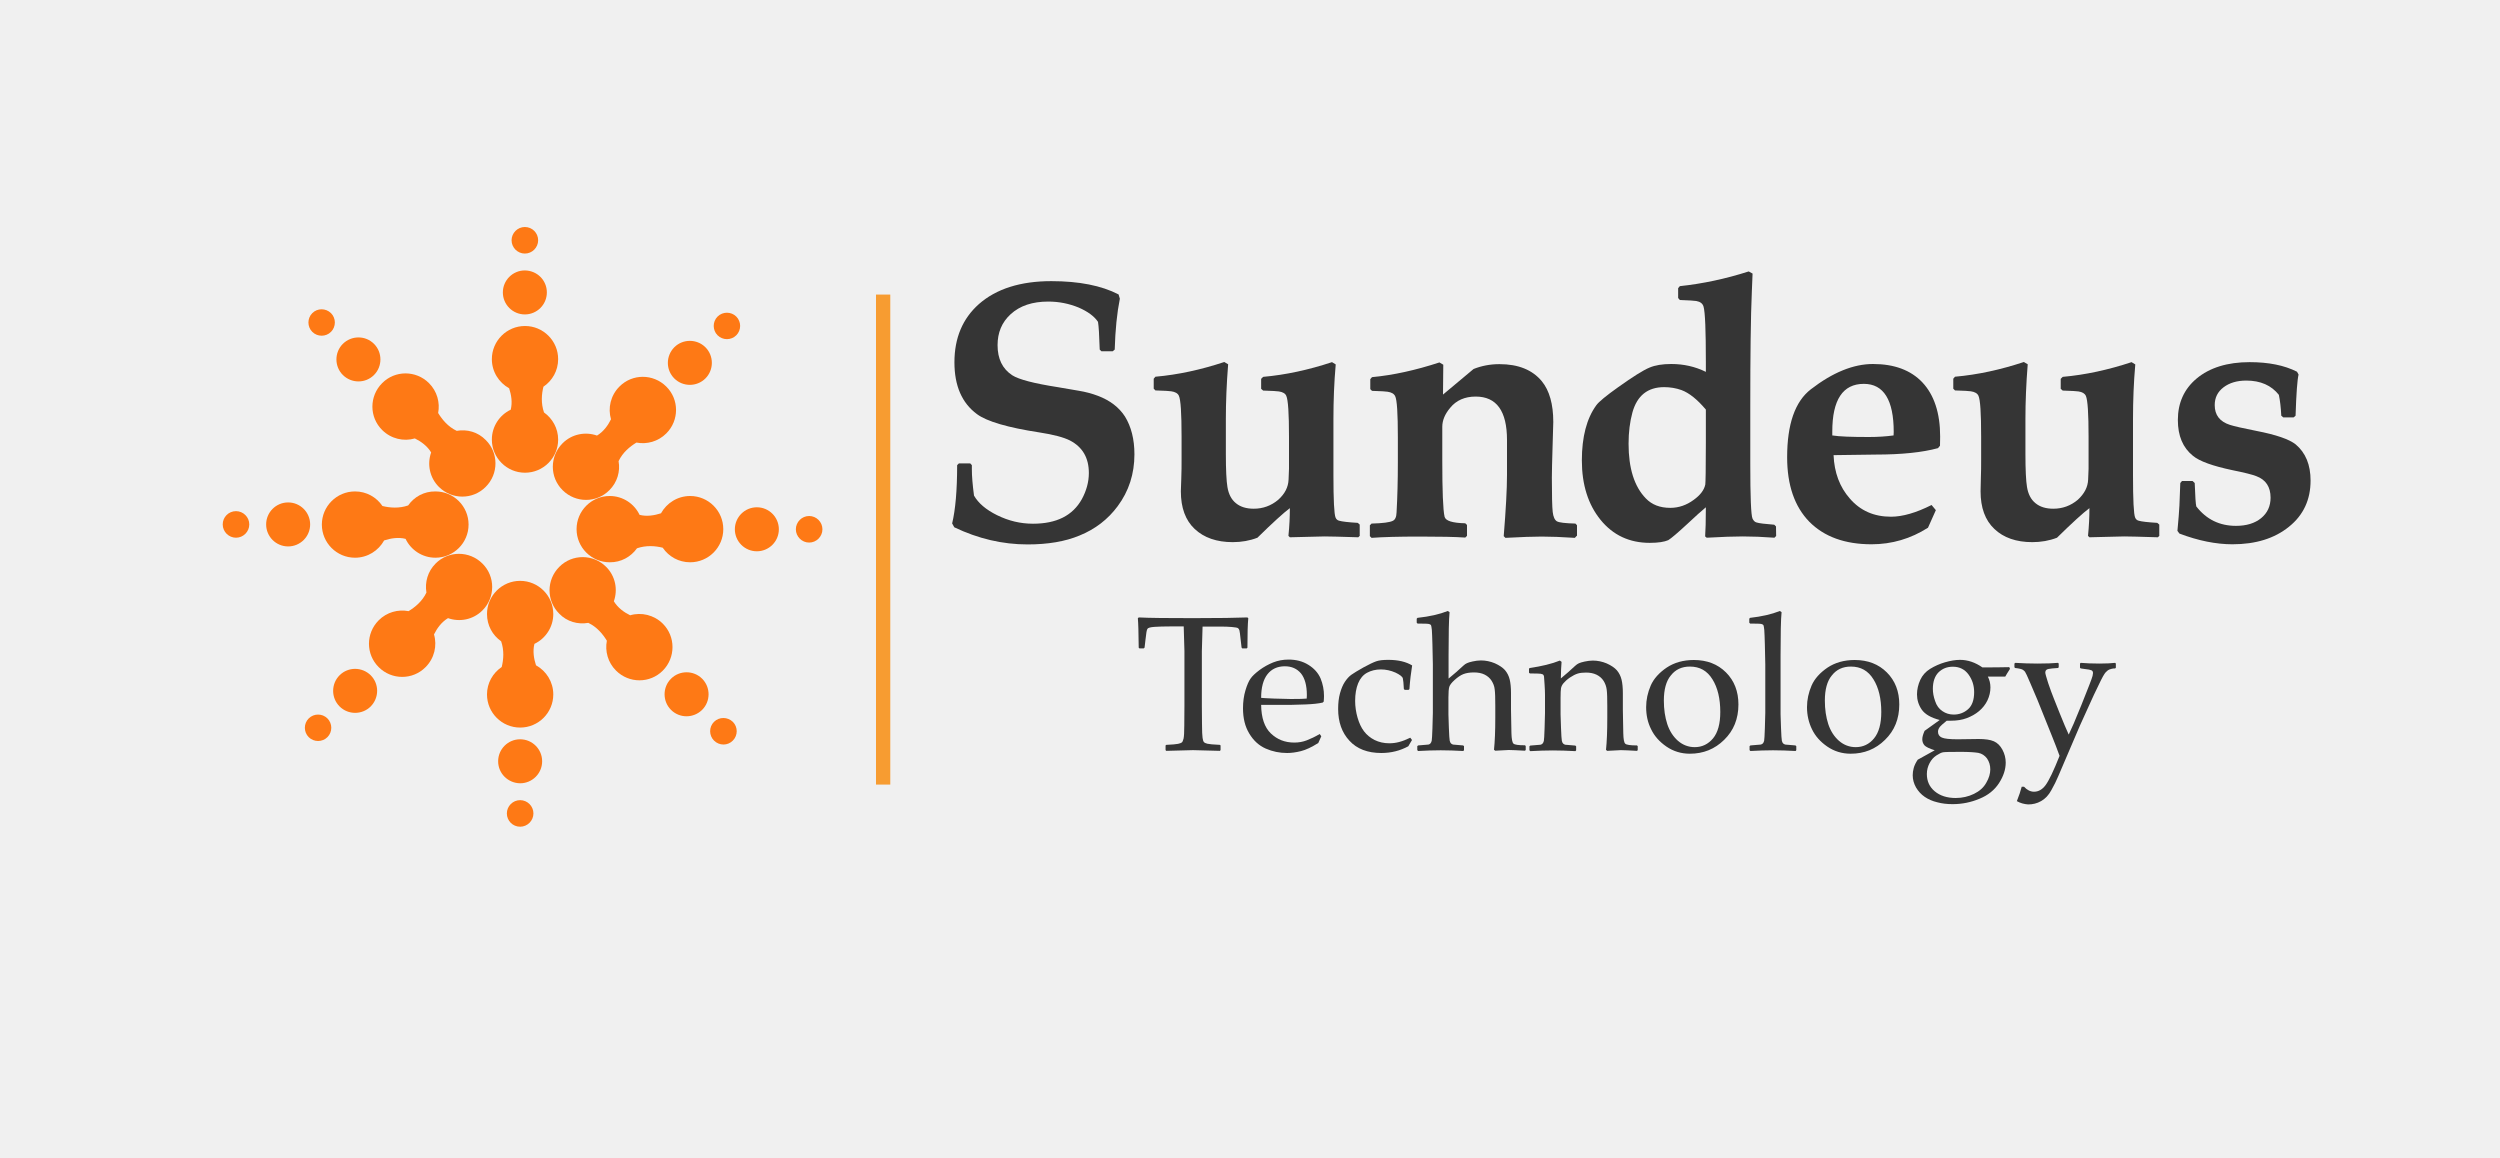
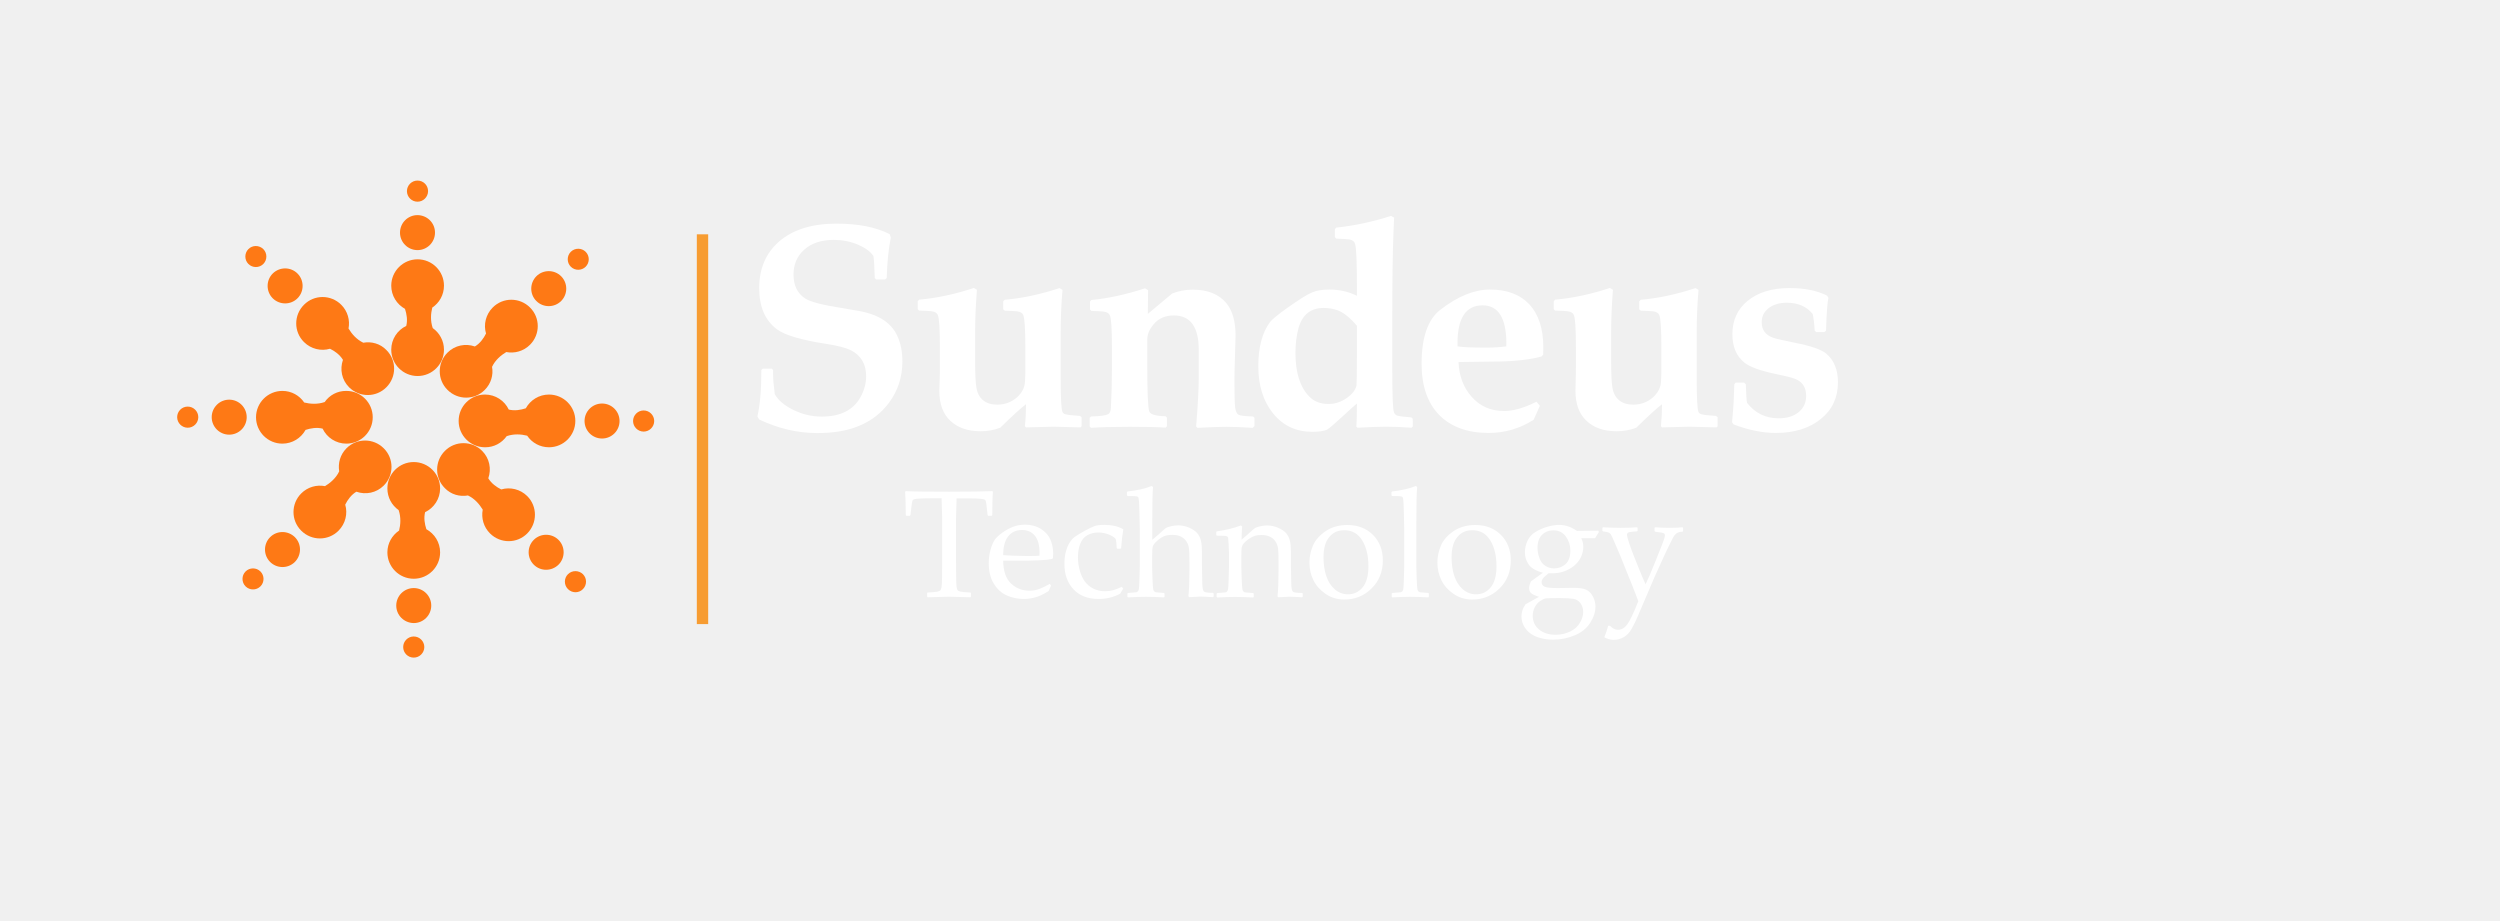
- <svg xmlns="http://www.w3.org/2000/svg" version="1.1" id="Layer_1" x="0px" y="0px" viewBox="0 0 175 81" style="enable-background:new 0 0 175 81;" xml:space="preserve">
+ <svg xmlns="http://www.w3.org/2000/svg" version="1.1" id="Layer_1" x="0px" y="0px" viewBox="0 0 220 81" style="enable-background:new 0 0 220 81;" xml:space="preserve">
  <style type="text/css">
	.st0{fill:#FE7915;}
- 	.st1{fill:#353535;}
+ 	.st1{fill:#ffffff;}
	.st2{opacity:0.91;fill:none;stroke:#F7931E;stroke-miterlimit:10;enable-background:new    ;}
	.st3{display:none;fill:none;stroke:#000000;stroke-miterlimit:10;}
</style>
  <g>
    <g>
      <path class="st0" d="M38.08,28.87c-0.22-0.64-0.17-1.28-0.04-1.8c0.62-0.42,1.03-1.12,1.03-1.93c0-1.28-1.04-2.32-2.32-2.32    s-2.32,1.04-2.32,2.32c0,0.88,0.49,1.64,1.21,2.04c0.15,0.46,0.24,0.99,0.11,1.5c-0.78,0.37-1.32,1.17-1.32,2.09    c0,1.28,1.04,2.32,2.32,2.32s2.32-1.04,2.32-2.32C39.07,29.98,38.67,29.29,38.08,28.87z" />
      <path class="st0" d="M38.28,20.47c0,0.85-0.69,1.54-1.54,1.54s-1.54-0.69-1.54-1.54c0-0.85,0.69-1.54,1.54-1.54    C37.6,18.94,38.28,19.62,38.28,20.47z" />
      <path class="st0" d="M37.67,16.82c0,0.51-0.42,0.93-0.93,0.93s-0.93-0.42-0.93-0.93s0.42-0.93,0.93-0.93    C37.26,15.89,37.67,16.31,37.67,16.82z" />
      <path class="st0" d="M43.3,32.28c0.29-0.61,0.79-1.02,1.25-1.3c0.73,0.14,1.52-0.07,2.09-0.64c0.91-0.91,0.91-2.38,0-3.28    c-0.91-0.91-2.38-0.91-3.28,0c-0.62,0.62-0.82,1.51-0.59,2.29c-0.21,0.43-0.53,0.87-0.98,1.14c-0.82-0.29-1.76-0.11-2.41,0.54    c-0.91,0.91-0.91,2.38,0,3.28c0.91,0.91,2.38,0.91,3.28,0C43.21,33.76,43.43,33,43.3,32.28z" />
      <path class="st0" d="M49.38,26.49c-0.6,0.6-1.58,0.6-2.18,0s-0.6-1.57,0-2.18c0.6-0.6,1.58-0.6,2.18,0S49.98,25.89,49.38,26.49z" />
      <path class="st0" d="M51.54,23.47c-0.36,0.36-0.95,0.36-1.31,0s-0.36-0.95,0-1.31s0.95-0.36,1.31,0S51.9,23.11,51.54,23.47z" />
      <path class="st0" d="M44.59,38.38c0.64-0.22,1.28-0.17,1.8-0.04c0.42,0.62,1.12,1.02,1.92,1.02c1.28,0,2.32-1.04,2.32-2.32    c0-1.28-1.04-2.32-2.32-2.32c-0.88,0-1.64,0.49-2.04,1.21c-0.46,0.15-0.99,0.24-1.5,0.11c-0.37-0.78-1.17-1.32-2.09-1.32    c-1.28,0-2.32,1.04-2.32,2.32c0,1.28,1.04,2.32,2.32,2.32C43.47,39.37,44.16,38.98,44.59,38.38z" />
      <path class="st0" d="M52.98,38.59c-0.85,0-1.54-0.69-1.54-1.54c0-0.85,0.69-1.54,1.54-1.54s1.54,0.69,1.54,1.54    S53.83,38.59,52.98,38.59z" />
      <path class="st0" d="M56.64,37.98c-0.51,0-0.93-0.42-0.93-0.93s0.42-0.93,0.93-0.93s0.93,0.42,0.93,0.93S57.15,37.98,56.64,37.98z    " />
      <path class="st0" d="M41.18,43.6c0.61,0.29,1.02,0.79,1.3,1.25c-0.14,0.73,0.07,1.52,0.64,2.09c0.91,0.91,2.38,0.91,3.28,0    s0.9-2.38,0-3.28c-0.62-0.62-1.51-0.82-2.29-0.59c-0.43-0.21-0.87-0.53-1.14-0.98c0.29-0.82,0.11-1.76-0.54-2.41    c-0.91-0.91-2.38-0.91-3.28,0c-0.91,0.91-0.91,2.38,0,3.28C39.69,43.52,40.46,43.73,41.18,43.6z" />
      <path class="st0" d="M46.97,49.69c-0.6-0.6-0.6-1.58,0-2.18c0.6-0.6,1.58-0.6,2.18,0s0.6,1.58,0,2.18    C48.54,50.29,47.57,50.29,46.97,49.69z" />
      <path class="st0" d="M49.98,51.84c-0.36-0.36-0.36-0.95,0-1.31s0.95-0.36,1.32,0c0.36,0.36,0.36,0.95,0,1.31    C50.94,52.21,50.35,52.21,49.98,51.84z" />
      <path class="st0" d="M35.08,44.89c0.22,0.64,0.17,1.28,0.04,1.8c-0.62,0.42-1.03,1.12-1.03,1.92c0,1.28,1.04,2.32,2.32,2.32    s2.32-1.04,2.32-2.32c0-0.88-0.49-1.64-1.21-2.04c-0.15-0.46-0.24-0.99-0.11-1.5c0.78-0.37,1.32-1.17,1.32-2.09    c0-1.28-1.04-2.32-2.32-2.32s-2.32,1.04-2.32,2.32C34.09,43.78,34.48,44.47,35.08,44.89z" />
      <path class="st0" d="M34.87,53.29c0-0.85,0.69-1.54,1.54-1.54s1.54,0.69,1.54,1.54c0,0.85-0.69,1.54-1.54,1.54    C35.56,54.82,34.87,54.14,34.87,53.29z" />
      <path class="st0" d="M35.48,56.94c0-0.51,0.42-0.93,0.93-0.93s0.93,0.42,0.93,0.93s-0.42,0.93-0.93,0.93    C35.89,57.87,35.48,57.45,35.48,56.94z" />
      <path class="st0" d="M29.85,41.48c-0.29,0.61-0.79,1.02-1.25,1.3c-0.73-0.14-1.52,0.07-2.09,0.64c-0.91,0.91-0.91,2.38,0,3.28    c0.91,0.91,2.38,0.91,3.28,0c0.62-0.62,0.82-1.51,0.59-2.29c0.21-0.43,0.53-0.87,0.98-1.14c0.82,0.29,1.76,0.11,2.41-0.54    c0.91-0.91,0.91-2.38,0-3.28c-0.91-0.91-2.38-0.91-3.28,0C29.94,40,29.73,40.76,29.85,41.48z" />
      <path class="st0" d="M23.77,47.27c0.6-0.6,1.57-0.6,2.18,0c0.6,0.6,0.6,1.57,0,2.18c-0.6,0.6-1.58,0.6-2.18,0    C23.17,48.85,23.17,47.87,23.77,47.27z" />
      <path class="st0" d="M21.61,50.29c0.36-0.36,0.95-0.36,1.31,0s0.36,0.95,0,1.31s-0.95,0.36-1.31,0S21.25,50.65,21.61,50.29z" />
      <path class="st0" d="M28.57,35.38c-0.63,0.22-1.28,0.17-1.8,0.04c-0.42-0.62-1.12-1.02-1.92-1.02c-1.28,0-2.32,1.04-2.32,2.32    c0,1.28,1.04,2.32,2.32,2.32c0.88,0,1.64-0.49,2.04-1.21c0.46-0.15,0.99-0.24,1.5-0.11c0.37,0.78,1.17,1.32,2.09,1.32    c1.28,0,2.32-1.04,2.32-2.32c0-1.28-1.04-2.32-2.32-2.32C29.68,34.39,28.99,34.78,28.57,35.38z" />
      <path class="st0" d="M20.17,35.17c0.85,0,1.54,0.69,1.54,1.54c0,0.85-0.69,1.54-1.54,1.54s-1.54-0.69-1.54-1.54    C18.63,35.86,19.32,35.17,20.17,35.17z" />
      <path class="st0" d="M16.52,35.78c0.51,0,0.93,0.42,0.93,0.93s-0.42,0.93-0.93,0.93s-0.93-0.42-0.93-0.93S16,35.78,16.52,35.78z" />
      <path class="st0" d="M31.97,30.16c-0.61-0.29-1.02-0.79-1.3-1.25c0.14-0.73-0.07-1.52-0.64-2.09c-0.91-0.91-2.38-0.91-3.28,0    c-0.91,0.91-0.91,2.38,0,3.28c0.62,0.62,1.51,0.82,2.29,0.59c0.43,0.21,0.87,0.53,1.14,0.98c-0.29,0.82-0.11,1.76,0.54,2.41    c0.91,0.91,2.38,0.91,3.28,0c0.91-0.91,0.91-2.38,0-3.28C33.46,30.24,32.69,30.03,31.97,30.16z" />
      <path class="st0" d="M26.18,24.07c0.6,0.6,0.6,1.58,0,2.18c-0.6,0.6-1.57,0.6-2.18,0c-0.6-0.6-0.6-1.58,0-2.18    C24.61,23.47,25.58,23.47,26.18,24.07z" />
      <path class="st0" d="M23.17,21.92c0.36,0.36,0.36,0.95,0,1.31s-0.95,0.36-1.31,0s-0.36-0.95,0-1.31S22.8,21.56,23.17,21.92z" />
    </g>
    <g>
      <g>
        <path class="st1" d="M79.41,31.8c0,1.37-0.39,2.58-1.17,3.63c-0.68,0.92-1.57,1.61-2.68,2.06c-1.01,0.42-2.22,0.62-3.63,0.62     c-1.75,0-3.46-0.4-5.13-1.2l-0.15-0.27c0.23-0.96,0.35-2.31,0.35-4.08l0.12-0.12h0.8l0.11,0.12v0.29c0,0.47,0.05,1.08,0.15,1.84     c0.3,0.53,0.84,0.99,1.61,1.37c0.81,0.4,1.64,0.6,2.52,0.6c1.65,0,2.78-0.57,3.42-1.72c0.32-0.59,0.49-1.2,0.49-1.83     c0-1.06-0.44-1.82-1.33-2.28c-0.44-0.22-1.15-0.41-2.13-0.56c-2.22-0.34-3.68-0.77-4.37-1.28c-1.06-0.78-1.58-1.99-1.58-3.63     c0-1.7,0.57-3.06,1.72-4.08c1.21-1.06,2.9-1.6,5.06-1.6c1.94,0,3.51,0.31,4.71,0.93l0.09,0.3c-0.2,0.99-0.32,2.18-0.36,3.56     l-0.14,0.12H77.1l-0.12-0.12c-0.03-1-0.07-1.65-0.12-1.94c-0.26-0.39-0.71-0.72-1.35-1c-0.68-0.28-1.39-0.42-2.13-0.42     c-1.11,0-1.99,0.29-2.64,0.89c-0.61,0.56-0.91,1.28-0.91,2.16c0,0.96,0.34,1.66,1.03,2.11c0.45,0.29,1.51,0.57,3.18,0.83     c0.17,0.03,0.66,0.11,1.46,0.25c0.49,0.08,0.94,0.2,1.36,0.36c0.84,0.32,1.47,0.8,1.89,1.45C79.18,29.86,79.41,30.74,79.41,31.8z     " />
        <path class="st1" d="M95.2,37.49l-0.12,0.12c-1.25-0.04-2.03-0.06-2.36-0.06c-0.27,0-0.68,0.01-1.22,0.03     c-0.54,0.02-0.94,0.03-1.21,0.03l-0.1-0.1c0.07-0.68,0.1-1.33,0.1-1.94c-0.43,0.32-1.19,1.01-2.27,2.07     c-0.54,0.21-1.12,0.31-1.73,0.31c-1.12,0-2.01-0.31-2.66-0.92c-0.65-0.61-0.97-1.49-0.97-2.64c0-0.14,0.01-0.44,0.03-0.9     c0.02-0.46,0.02-0.9,0.02-1.32v-1.6c0-1.64-0.06-2.6-0.19-2.87c-0.08-0.17-0.26-0.27-0.54-0.31c-0.1-0.02-0.47-0.04-1.1-0.06     l-0.12-0.12v-0.7l0.12-0.14c1.59-0.14,3.19-0.49,4.82-1.03l0.27,0.16c-0.11,1.38-0.16,2.65-0.16,3.83v2.43     c0,1.14,0.04,1.92,0.11,2.33c0.08,0.5,0.28,0.88,0.59,1.13c0.31,0.26,0.73,0.39,1.25,0.39c0.65,0,1.22-0.21,1.71-0.62     c0.47-0.42,0.71-0.89,0.73-1.42c0.02-0.41,0.03-0.66,0.03-0.76v-2.23c0-1.63-0.06-2.58-0.19-2.87c-0.07-0.17-0.25-0.27-0.52-0.31     c-0.1-0.02-0.47-0.04-1.1-0.06l-0.14-0.12v-0.7l0.14-0.14c1.58-0.14,3.19-0.49,4.82-1.03l0.26,0.16     c-0.11,1.25-0.16,2.52-0.16,3.83v3.91c0,1.75,0.05,2.75,0.15,2.98c0.05,0.12,0.13,0.19,0.25,0.22c0.2,0.06,0.63,0.11,1.3,0.15     l0.14,0.12v0.77H95.2z" />
        <path class="st1" d="M110.37,37.51l-0.13,0.14c-0.91-0.06-1.69-0.09-2.32-0.09c-0.58,0-1.43,0.03-2.54,0.09l-0.12-0.12     c0.15-1.85,0.23-3.28,0.23-4.29V30.8c0-2.03-0.73-3.04-2.19-3.04c-0.76,0-1.36,0.26-1.79,0.79c-0.37,0.44-0.55,0.88-0.55,1.33     v2.33c0,2.15,0.05,3.47,0.16,3.96c0.07,0.29,0.55,0.44,1.45,0.46l0.12,0.12v0.76l-0.12,0.12c-0.71-0.05-1.76-0.07-3.16-0.07     c-1.49,0-2.62,0.03-3.4,0.09l-0.12-0.12v-0.76l0.12-0.12c0.8-0.02,1.29-0.09,1.48-0.19c0.17-0.07,0.26-0.27,0.27-0.6     c0.06-1.08,0.09-2.24,0.09-3.48V30.6c0-1.66-0.06-2.62-0.19-2.87c-0.08-0.17-0.26-0.27-0.54-0.31c-0.1-0.02-0.46-0.04-1.08-0.06     l-0.12-0.12v-0.7l0.12-0.14c1.5-0.14,3.07-0.49,4.72-1.03l0.27,0.16l-0.02,2.09l2.14-1.79c0.55-0.22,1.15-0.34,1.81-0.34     c1.32,0,2.31,0.4,2.97,1.2c0.53,0.65,0.8,1.6,0.8,2.85c0,0.14-0.02,0.72-0.05,1.73s-0.05,1.74-0.05,2.17     c0,1.25,0.02,2.05,0.06,2.4c0.04,0.34,0.14,0.56,0.29,0.65s0.58,0.14,1.3,0.16l0.11,0.12v0.74H110.37z" />
        <path class="st1" d="M124.33,37.52l-0.12,0.12c-0.81-0.06-1.55-0.09-2.21-0.09c-0.62,0-1.47,0.03-2.53,0.09l-0.11-0.09     c0.03-0.41,0.05-1.09,0.05-2.04c-0.3,0.25-0.73,0.63-1.28,1.15c-0.69,0.64-1.14,1.02-1.35,1.15c-0.27,0.12-0.7,0.19-1.3,0.19     c-1.42,0-2.57-0.54-3.44-1.61s-1.31-2.46-1.31-4.16c0-1.65,0.34-2.94,1.01-3.86c0.17-0.24,0.69-0.67,1.55-1.28     c1-0.71,1.72-1.17,2.18-1.36c0.4-0.17,0.91-0.25,1.52-0.25c0.86,0,1.67,0.18,2.42,0.55v-0.7c0-2.19-0.05-3.47-0.16-3.86     c-0.06-0.22-0.23-0.35-0.51-0.4c-0.13-0.02-0.51-0.05-1.15-0.07l-0.12-0.14v-0.69l0.12-0.14c1.6-0.17,3.2-0.51,4.82-1.03     l0.27,0.15c0,0.03-0.02,0.44-0.05,1.23c-0.08,1.79-0.11,4.47-0.11,8.05v4.03c0,2.33,0.05,3.62,0.16,3.85     c0.07,0.14,0.16,0.23,0.27,0.26c0.18,0.06,0.6,0.11,1.25,0.16l0.12,0.12L124.33,37.52L124.33,37.52z M119.41,31.01v-2.34     c-0.6-0.71-1.17-1.17-1.72-1.37c-0.37-0.13-0.77-0.2-1.2-0.2c-1.15,0-1.89,0.59-2.22,1.77c-0.18,0.66-0.27,1.39-0.27,2.19     c0,1.72,0.4,3,1.21,3.83c0.42,0.44,0.99,0.66,1.71,0.66c0.59,0,1.14-0.19,1.64-0.56c0.46-0.33,0.73-0.69,0.81-1.07     C119.39,33.8,119.41,32.83,119.41,31.01z" />
        <path class="st1" d="M135.81,30.56c0,0.14,0,0.35-0.01,0.64l-0.14,0.17c-1.1,0.3-2.55,0.45-4.36,0.45     c-0.32,0-0.81,0.01-1.47,0.02c-0.66,0.01-1.15,0.02-1.48,0.02c0.05,1.22,0.43,2.23,1.13,3.03c0.74,0.86,1.7,1.28,2.89,1.28     c0.8,0,1.75-0.27,2.84-0.82l0.3,0.36l-0.55,1.23c-1.21,0.77-2.53,1.16-3.95,1.16c-1.87,0-3.32-0.53-4.36-1.58     c-1.03-1.06-1.55-2.56-1.55-4.51c0-2.32,0.55-3.9,1.66-4.76c1.53-1.18,2.98-1.77,4.35-1.77c1.49,0,2.64,0.43,3.45,1.28     C135.39,27.64,135.81,28.91,135.81,30.56z M132.56,30.24c0-2.24-0.7-3.37-2.09-3.37c-1.47,0-2.21,1.11-2.21,3.34v0.27     c0.48,0.08,1.34,0.11,2.57,0.11c0.64,0,1.21-0.04,1.72-0.11C132.55,30.37,132.56,30.29,132.56,30.24z" />
        <path class="st1" d="M151.17,37.49l-0.12,0.12c-1.25-0.04-2.03-0.06-2.36-0.06c-0.27,0-0.68,0.01-1.22,0.03     c-0.54,0.02-0.94,0.03-1.21,0.03l-0.1-0.1c0.07-0.68,0.1-1.33,0.1-1.94c-0.43,0.32-1.19,1.01-2.27,2.07     c-0.54,0.21-1.12,0.31-1.73,0.31c-1.12,0-2.01-0.31-2.65-0.92c-0.65-0.61-0.97-1.49-0.97-2.64c0-0.14,0.01-0.44,0.02-0.9     c0.02-0.46,0.02-0.9,0.02-1.32v-1.6c0-1.64-0.06-2.6-0.19-2.87c-0.08-0.17-0.26-0.27-0.54-0.31c-0.1-0.02-0.46-0.04-1.1-0.06     l-0.12-0.12v-0.7l0.12-0.14c1.59-0.14,3.19-0.49,4.82-1.03l0.27,0.16c-0.11,1.38-0.16,2.65-0.16,3.83v2.43     c0,1.14,0.04,1.92,0.11,2.33c0.08,0.5,0.28,0.88,0.59,1.13c0.31,0.26,0.73,0.39,1.25,0.39c0.65,0,1.22-0.21,1.71-0.62     c0.46-0.42,0.71-0.89,0.73-1.42c0.02-0.41,0.03-0.66,0.03-0.76v-2.23c0-1.63-0.06-2.58-0.19-2.87c-0.08-0.17-0.25-0.27-0.52-0.31     c-0.1-0.02-0.47-0.04-1.1-0.06l-0.14-0.12v-0.7l0.14-0.14c1.58-0.14,3.19-0.49,4.82-1.03l0.26,0.16     c-0.11,1.25-0.16,2.52-0.16,3.83v3.91c0,1.75,0.05,2.75,0.15,2.98c0.05,0.12,0.13,0.19,0.25,0.22c0.2,0.06,0.63,0.11,1.3,0.15     l0.14,0.12v0.77H151.17z" />
        <path class="st1" d="M161.74,33.64c0,1.34-0.5,2.42-1.51,3.23c-1.01,0.82-2.33,1.23-3.96,1.23c-1.15,0-2.39-0.25-3.71-0.75     l-0.14-0.19c0.07-0.76,0.12-1.36,0.14-1.78l0.06-1.57l0.12-0.14h0.74l0.15,0.14c0.03,0.93,0.07,1.48,0.11,1.64     c0.71,0.91,1.63,1.36,2.78,1.36c0.73,0,1.32-0.18,1.76-0.54c0.44-0.36,0.66-0.84,0.66-1.43c0-0.76-0.33-1.26-1-1.51     c-0.28-0.11-0.84-0.25-1.68-0.42c-1.37-0.29-2.29-0.62-2.75-1c-0.71-0.57-1.06-1.4-1.06-2.51c0-1.2,0.44-2.17,1.31-2.9     c0.91-0.76,2.15-1.15,3.71-1.15c1.33,0,2.43,0.22,3.32,0.67l0.11,0.2c-0.09,0.37-0.16,1.33-0.21,2.88l-0.14,0.12h-0.72     l-0.14-0.12c-0.03-0.6-0.09-1.08-0.17-1.46c-0.52-0.66-1.28-1-2.28-1c-0.65,0-1.18,0.16-1.59,0.47     c-0.42,0.32-0.62,0.73-0.62,1.25c0,0.69,0.35,1.15,1.06,1.38c0.31,0.1,0.93,0.24,1.84,0.42c1.4,0.27,2.32,0.59,2.77,0.95     C161.39,31.69,161.74,32.53,161.74,33.64z" />
      </g>
    </g>
    <g>
      <g>
        <path class="st1" d="M87.32,43.22l0.06,0.06c-0.04,0.39-0.06,1.08-0.06,2.06l-0.05,0.05h-0.31l-0.05-0.06l-0.07-0.6     c-0.03-0.32-0.06-0.52-0.08-0.6c-0.02-0.07-0.05-0.12-0.1-0.16c-0.04-0.03-0.19-0.06-0.43-0.08c-0.24-0.02-0.51-0.03-0.81-0.03     h-1.24c-0.03,0.99-0.05,1.56-0.05,1.72v3.83l0.01,1.28c0,0.5,0.02,0.82,0.04,0.96c0.02,0.15,0.05,0.24,0.09,0.29     c0.04,0.05,0.12,0.09,0.24,0.12c0.12,0.03,0.41,0.06,0.88,0.08l0.05,0.04v0.33l-0.05,0.05c-1.12-0.03-1.75-0.05-1.88-0.05     c-0.14,0-0.76,0.02-1.87,0.05l-0.05-0.05v-0.33l0.05-0.04c0.41-0.02,0.68-0.04,0.82-0.07c0.13-0.03,0.22-0.06,0.27-0.1     c0.05-0.04,0.08-0.13,0.12-0.27c0.03-0.14,0.05-0.44,0.05-0.91l0.01-1.39v-3.83c0-0.07-0.02-0.64-0.05-1.72h-0.98     c-0.4,0-0.75,0.01-1.05,0.03c-0.29,0.02-0.46,0.06-0.51,0.14c-0.05,0.07-0.09,0.31-0.13,0.71l-0.07,0.6l-0.06,0.06h-0.3     l-0.05-0.05c-0.01-1.06-0.03-1.74-0.06-2.06l0.06-0.06c0.76,0.04,2.03,0.05,3.81,0.05C85.32,43.27,86.59,43.25,87.32,43.22z" />
        <path class="st1" d="M92.49,51.54l-0.21,0.47c-0.46,0.29-0.86,0.48-1.22,0.57c-0.36,0.09-0.68,0.13-0.96,0.13     c-0.53,0-1.02-0.1-1.5-0.31c-0.47-0.21-0.85-0.55-1.15-1.05c-0.3-0.49-0.44-1.08-0.44-1.77c0-0.46,0.06-0.88,0.17-1.25     s0.23-0.65,0.36-0.83c0.12-0.18,0.34-0.38,0.63-0.6c0.3-0.22,0.61-0.39,0.95-0.53c0.33-0.13,0.69-0.2,1.08-0.2     c0.53,0,0.99,0.12,1.39,0.37s0.68,0.56,0.85,0.95c0.16,0.39,0.24,0.8,0.24,1.23c0,0.14-0.01,0.27-0.02,0.39l-0.07,0.07     c-0.3,0.07-0.7,0.11-1.2,0.13s-0.84,0.03-1,0.03h-2.11c0.01,0.91,0.24,1.58,0.68,2c0.45,0.43,0.99,0.64,1.64,0.64     c0.31,0,0.6-0.05,0.88-0.16s0.58-0.25,0.9-0.44L92.49,51.54z M88.28,48.85c0.08,0.01,0.38,0.03,0.91,0.05s0.92,0.03,1.17,0.03     c0.61,0,0.98-0.01,1.11-0.03c0-0.1,0.01-0.19,0.01-0.24c0-0.68-0.14-1.18-0.41-1.52c-0.28-0.33-0.65-0.5-1.13-0.5     c-0.52,0-0.93,0.19-1.22,0.56C88.43,47.57,88.28,48.12,88.28,48.85z" />
        <path class="st1" d="M98.84,51.8l-0.26,0.44c-0.57,0.31-1.2,0.47-1.89,0.47c-0.96,0-1.71-0.29-2.23-0.86     c-0.53-0.57-0.79-1.31-0.79-2.22c0-0.41,0.04-0.78,0.13-1.1c0.09-0.32,0.2-0.59,0.34-0.8s0.29-0.38,0.46-0.5     c0.17-0.12,0.45-0.29,0.84-0.51c0.4-0.22,0.7-0.36,0.9-0.43c0.2-0.07,0.48-0.1,0.84-0.1c0.68,0,1.24,0.13,1.67,0.39     c-0.08,0.5-0.15,1.05-0.19,1.66l-0.06,0.05h-0.27l-0.06-0.06c-0.02-0.37-0.04-0.62-0.07-0.74c-0.03-0.13-0.21-0.26-0.52-0.41     c-0.32-0.14-0.66-0.22-1.02-0.22s-0.68,0.08-0.96,0.23c-0.28,0.15-0.49,0.4-0.63,0.74c-0.14,0.34-0.21,0.76-0.21,1.23     c0,0.4,0.06,0.8,0.17,1.18c0.11,0.38,0.26,0.7,0.45,0.95s0.43,0.45,0.74,0.61c0.31,0.15,0.65,0.23,1.03,0.23     c0.24,0,0.47-0.03,0.69-0.09c0.23-0.06,0.49-0.16,0.78-0.3L98.84,51.8z" />
        <path class="st1" d="M101.34,42.77l0.13,0.08c-0.05,0.5-0.07,1.51-0.07,3.03v1.62c0.37-0.3,0.71-0.6,1.03-0.9     c0.09-0.08,0.18-0.15,0.26-0.18c0.08-0.04,0.22-0.08,0.4-0.12c0.19-0.04,0.38-0.07,0.58-0.07c0.33,0,0.66,0.07,0.97,0.2     c0.31,0.14,0.55,0.3,0.71,0.48c0.16,0.19,0.27,0.41,0.33,0.66s0.09,0.57,0.09,0.94v1.16c0,0.07,0.01,0.62,0.03,1.64     c0.01,0.42,0.06,0.66,0.14,0.74s0.35,0.12,0.81,0.12l0.05,0.05v0.28l-0.05,0.05c-0.56-0.03-0.93-0.05-1.13-0.05     c-0.1,0-0.42,0.02-0.96,0.05l-0.08-0.07c0.06-0.57,0.09-1.31,0.09-2.23v-0.86c0-0.52-0.01-0.89-0.04-1.12     c-0.02-0.23-0.1-0.43-0.22-0.62s-0.29-0.33-0.49-0.43c-0.2-0.1-0.45-0.15-0.74-0.15c-0.3,0-0.55,0.04-0.75,0.12     s-0.4,0.22-0.61,0.41s-0.33,0.35-0.37,0.48c-0.04,0.13-0.06,0.38-0.06,0.75V50c0,0.1,0.01,0.41,0.03,0.93     c0.02,0.52,0.04,0.83,0.06,0.92s0.05,0.15,0.09,0.19c0.04,0.04,0.09,0.06,0.14,0.08c0.06,0.01,0.29,0.03,0.71,0.06l0.06,0.05     v0.28l-0.05,0.06c-0.55-0.03-1.08-0.05-1.58-0.05s-1.03,0.02-1.58,0.05l-0.06-0.06v-0.28l0.06-0.05     c0.43-0.03,0.67-0.05,0.72-0.06c0.06-0.01,0.1-0.04,0.14-0.08c0.04-0.04,0.07-0.11,0.09-0.19c0.02-0.09,0.03-0.37,0.05-0.85     c0.02-0.48,0.03-0.84,0.03-1.09V46.5l-0.03-1.39c-0.01-0.49-0.03-0.82-0.04-1.01c-0.02-0.19-0.04-0.3-0.06-0.34     c-0.03-0.04-0.07-0.06-0.14-0.08c-0.07-0.02-0.33-0.03-0.8-0.03l-0.06-0.06v-0.28l0.05-0.06C100.06,43.16,100.77,43,101.34,42.77     z" />
        <path class="st1" d="M109.19,46.24l0.12,0.09c-0.03,0.29-0.04,0.68-0.05,1.16c0.35-0.29,0.68-0.58,1-0.88     c0.09-0.08,0.18-0.15,0.26-0.18c0.08-0.04,0.22-0.08,0.4-0.12c0.19-0.04,0.38-0.07,0.58-0.07c0.33,0,0.66,0.07,0.97,0.2     c0.31,0.14,0.55,0.3,0.71,0.48c0.16,0.19,0.27,0.41,0.33,0.66s0.09,0.57,0.09,0.94v1.16c0,0.07,0.01,0.62,0.03,1.64     c0.01,0.42,0.05,0.66,0.14,0.74c0.08,0.08,0.36,0.12,0.82,0.12l0.05,0.05v0.28l-0.05,0.05c-0.56-0.03-0.93-0.05-1.13-0.05     c-0.11,0-0.43,0.02-0.96,0.05l-0.08-0.07c0.06-0.57,0.09-1.31,0.09-2.23V49.4c0-0.52-0.01-0.89-0.04-1.12s-0.1-0.43-0.22-0.62     s-0.29-0.33-0.49-0.43c-0.21-0.1-0.45-0.15-0.74-0.15c-0.23,0-0.42,0.02-0.58,0.07s-0.34,0.14-0.55,0.28     c-0.2,0.14-0.35,0.28-0.45,0.4c-0.1,0.12-0.15,0.24-0.17,0.35s-0.03,0.34-0.03,0.69v1.14c0,0.1,0.01,0.41,0.03,0.93     c0.02,0.52,0.04,0.83,0.06,0.92s0.05,0.15,0.09,0.19c0.04,0.04,0.09,0.06,0.14,0.08c0.06,0.01,0.29,0.03,0.71,0.06l0.06,0.05     v0.28l-0.05,0.06c-0.55-0.03-1.08-0.05-1.58-0.05s-1.03,0.02-1.58,0.05l-0.06-0.06v-0.28l0.06-0.05     c0.43-0.03,0.66-0.05,0.72-0.06c0.05-0.01,0.1-0.04,0.14-0.08c0.04-0.04,0.07-0.11,0.09-0.19c0.02-0.09,0.03-0.37,0.05-0.85     c0.02-0.48,0.03-0.84,0.03-1.09v-1.29c0-0.18-0.01-0.41-0.03-0.72c-0.02-0.3-0.03-0.49-0.04-0.56c-0.01-0.07-0.04-0.12-0.1-0.15     c-0.06-0.03-0.17-0.05-0.34-0.05l-0.55-0.01l-0.06-0.05v-0.28l0.05-0.05C107.91,46.64,108.62,46.47,109.19,46.24z" />
        <path class="st1" d="M115.23,49.5c0-0.52,0.11-1.02,0.32-1.51c0.21-0.48,0.59-0.9,1.12-1.26c0.53-0.35,1.16-0.53,1.9-0.53     c0.92,0,1.67,0.29,2.25,0.87s0.87,1.33,0.87,2.24c0,1-0.33,1.83-1,2.48c-0.66,0.65-1.46,0.97-2.4,0.97     c-0.61,0-1.16-0.17-1.64-0.5s-0.84-0.73-1.07-1.21C115.34,50.58,115.23,50.06,115.23,49.5z M116.47,49.04     c0,0.61,0.08,1.16,0.24,1.65c0.16,0.48,0.41,0.87,0.75,1.17c0.34,0.29,0.73,0.44,1.17,0.44c0.52,0,0.94-0.21,1.28-0.61     c0.34-0.41,0.51-1.03,0.51-1.85c0-0.93-0.18-1.7-0.55-2.29c-0.37-0.6-0.89-0.89-1.58-0.89c-0.57,0-1.01,0.21-1.33,0.62     C116.63,47.67,116.47,48.27,116.47,49.04z" />
        <path class="st1" d="M124.59,42.77l0.12,0.08c-0.05,0.5-0.07,1.51-0.07,3.03V50c0,0.1,0.01,0.41,0.03,0.93     c0.02,0.52,0.04,0.83,0.06,0.92s0.05,0.15,0.09,0.19c0.04,0.04,0.09,0.06,0.15,0.08c0.06,0.01,0.29,0.03,0.71,0.06l0.06,0.05     v0.28l-0.05,0.06c-0.55-0.03-1.08-0.05-1.58-0.05s-1.03,0.02-1.58,0.05l-0.06-0.06v-0.28l0.06-0.05     c0.43-0.03,0.66-0.05,0.72-0.06s0.1-0.04,0.15-0.08c0.04-0.04,0.07-0.11,0.09-0.19c0.02-0.09,0.03-0.37,0.05-0.85     c0.02-0.48,0.03-0.84,0.03-1.09V46.5l-0.03-1.39c-0.01-0.49-0.03-0.82-0.04-1.01c-0.02-0.19-0.04-0.3-0.06-0.34     c-0.03-0.04-0.07-0.06-0.14-0.08c-0.07-0.02-0.33-0.03-0.79-0.03l-0.06-0.06v-0.28l0.05-0.06     C123.31,43.16,124.01,43,124.59,42.77z" />
        <path class="st1" d="M126.49,49.5c0-0.52,0.11-1.02,0.32-1.51c0.21-0.48,0.59-0.9,1.12-1.26c0.53-0.35,1.16-0.53,1.9-0.53     c0.92,0,1.67,0.29,2.25,0.87s0.87,1.33,0.87,2.24c0,1-0.33,1.83-1,2.48c-0.66,0.65-1.46,0.97-2.4,0.97     c-0.61,0-1.16-0.17-1.64-0.5s-0.84-0.73-1.07-1.21C126.61,50.58,126.49,50.06,126.49,49.5z M127.74,49.04     c0,0.61,0.08,1.16,0.24,1.65c0.16,0.48,0.41,0.87,0.75,1.17c0.34,0.29,0.73,0.44,1.17,0.44c0.52,0,0.95-0.21,1.28-0.61     c0.34-0.41,0.51-1.03,0.51-1.85c0-0.93-0.18-1.7-0.55-2.29c-0.37-0.6-0.89-0.89-1.58-0.89c-0.57,0-1.01,0.21-1.33,0.62     C127.9,47.67,127.74,48.27,127.74,49.04z" />
        <path class="st1" d="M140.65,46.7l0.05,0.12c-0.18,0.28-0.29,0.46-0.33,0.54h-1.22c0.12,0.24,0.18,0.49,0.18,0.76     c0,0.31-0.07,0.61-0.21,0.91c-0.14,0.29-0.34,0.54-0.59,0.75s-0.54,0.37-0.86,0.49c-0.32,0.12-0.69,0.18-1.1,0.18h-0.3     c-0.26,0.21-0.43,0.36-0.5,0.46s-0.11,0.2-0.11,0.31c0,0.19,0.09,0.33,0.27,0.41c0.18,0.08,0.54,0.12,1.1,0.12l1.47-0.02     c0.46,0,0.82,0.05,1.07,0.16s0.45,0.31,0.6,0.59c0.15,0.28,0.23,0.58,0.23,0.9c0,0.48-0.16,0.96-0.47,1.44s-0.77,0.85-1.36,1.09     c-0.59,0.25-1.22,0.38-1.89,0.38c-0.38,0-0.74-0.04-1.07-0.13c-0.34-0.08-0.63-0.21-0.88-0.38s-0.45-0.39-0.61-0.66     c-0.15-0.27-0.23-0.55-0.23-0.85c0-0.16,0.02-0.33,0.07-0.51s0.14-0.37,0.28-0.58l1.19-0.66c-0.38-0.12-0.62-0.24-0.72-0.35     c-0.1-0.12-0.15-0.26-0.15-0.42c0-0.17,0.06-0.36,0.16-0.59l1.06-0.76c-0.62-0.16-1.04-0.41-1.26-0.73     c-0.22-0.32-0.33-0.68-0.33-1.06c0-0.35,0.08-0.69,0.23-1.02c0.15-0.32,0.38-0.58,0.69-0.77s0.66-0.35,1.04-0.46     c0.38-0.11,0.73-0.17,1.05-0.17c0.55,0,1.07,0.18,1.57,0.53C139.54,46.72,140.17,46.71,140.65,46.7z M137.23,52.63     c-0.71,0-1.11,0.01-1.22,0.03s-0.26,0.09-0.46,0.22c-0.2,0.13-0.36,0.31-0.48,0.54s-0.19,0.48-0.19,0.76     c0,0.5,0.18,0.9,0.55,1.21c0.37,0.31,0.86,0.47,1.47,0.47c0.46,0,0.89-0.1,1.28-0.29c0.39-0.19,0.68-0.45,0.86-0.78     c0.19-0.32,0.28-0.64,0.28-0.93c0-0.3-0.08-0.55-0.23-0.77c-0.16-0.21-0.36-0.34-0.61-0.39     C138.24,52.66,137.82,52.63,137.23,52.63z M135.3,48.22c0,0.27,0.05,0.55,0.16,0.86c0.1,0.31,0.27,0.54,0.51,0.7     c0.23,0.16,0.5,0.24,0.79,0.24c0.39,0,0.73-0.13,1.01-0.38s0.42-0.65,0.42-1.19c0-0.46-0.13-0.87-0.39-1.23s-0.63-0.55-1.1-0.55     c-0.4,0-0.73,0.13-1,0.39C135.44,47.32,135.3,47.71,135.3,48.22z" />
        <path class="st1" d="M141.18,56.08c0.15-0.37,0.26-0.71,0.34-1.01h0.16c0.21,0.23,0.45,0.35,0.7,0.35c0.31,0,0.58-0.15,0.81-0.46     c0.23-0.31,0.56-0.99,0.98-2.05c-0.17-0.47-0.34-0.91-0.51-1.33l-1.04-2.59c-0.11-0.27-0.27-0.65-0.49-1.15     c-0.21-0.5-0.34-0.77-0.38-0.82c-0.04-0.05-0.1-0.1-0.16-0.14c-0.07-0.04-0.24-0.09-0.53-0.12l-0.05-0.05v-0.26l0.06-0.05     c0.5,0.03,1.02,0.05,1.55,0.05c0.62,0,1.1-0.02,1.44-0.05l0.05,0.05v0.26l-0.05,0.05c-0.05,0-0.18,0.01-0.4,0.03     s-0.36,0.05-0.41,0.1c-0.06,0.05-0.08,0.12-0.08,0.19s0.07,0.32,0.2,0.73c0.14,0.41,0.27,0.77,0.4,1.09l0.41,1.03     c0.27,0.67,0.48,1.17,0.63,1.49l0.35-0.77c0.12-0.28,0.3-0.71,0.53-1.28l0.55-1.39c0.14-0.36,0.22-0.58,0.24-0.67     s0.03-0.15,0.03-0.19c0-0.1-0.03-0.16-0.11-0.2c-0.07-0.03-0.23-0.07-0.47-0.09l-0.28-0.04l-0.05-0.05v-0.29l0.05-0.05     c0.37,0.03,0.8,0.05,1.31,0.05c0.46,0,0.83-0.02,1.1-0.05l0.05,0.05v0.29l-0.05,0.05c-0.16,0-0.29,0.03-0.39,0.07     c-0.1,0.04-0.19,0.11-0.28,0.21s-0.25,0.38-0.47,0.85c-0.23,0.47-0.46,0.95-0.68,1.45l-0.64,1.41l-1.52,3.55     c-0.13,0.31-0.29,0.64-0.49,0.99c-0.19,0.35-0.43,0.6-0.72,0.76c-0.28,0.16-0.58,0.23-0.9,0.23     C141.69,56.29,141.43,56.22,141.18,56.08z" />
      </g>
    </g>
  </g>
  <line class="st2" x1="61.82" y1="20.62" x2="61.82" y2="54.92" />
  <line class="st3" x1="126.99" y1="200.61" x2="126.99" y2="234.91" />
</svg>
